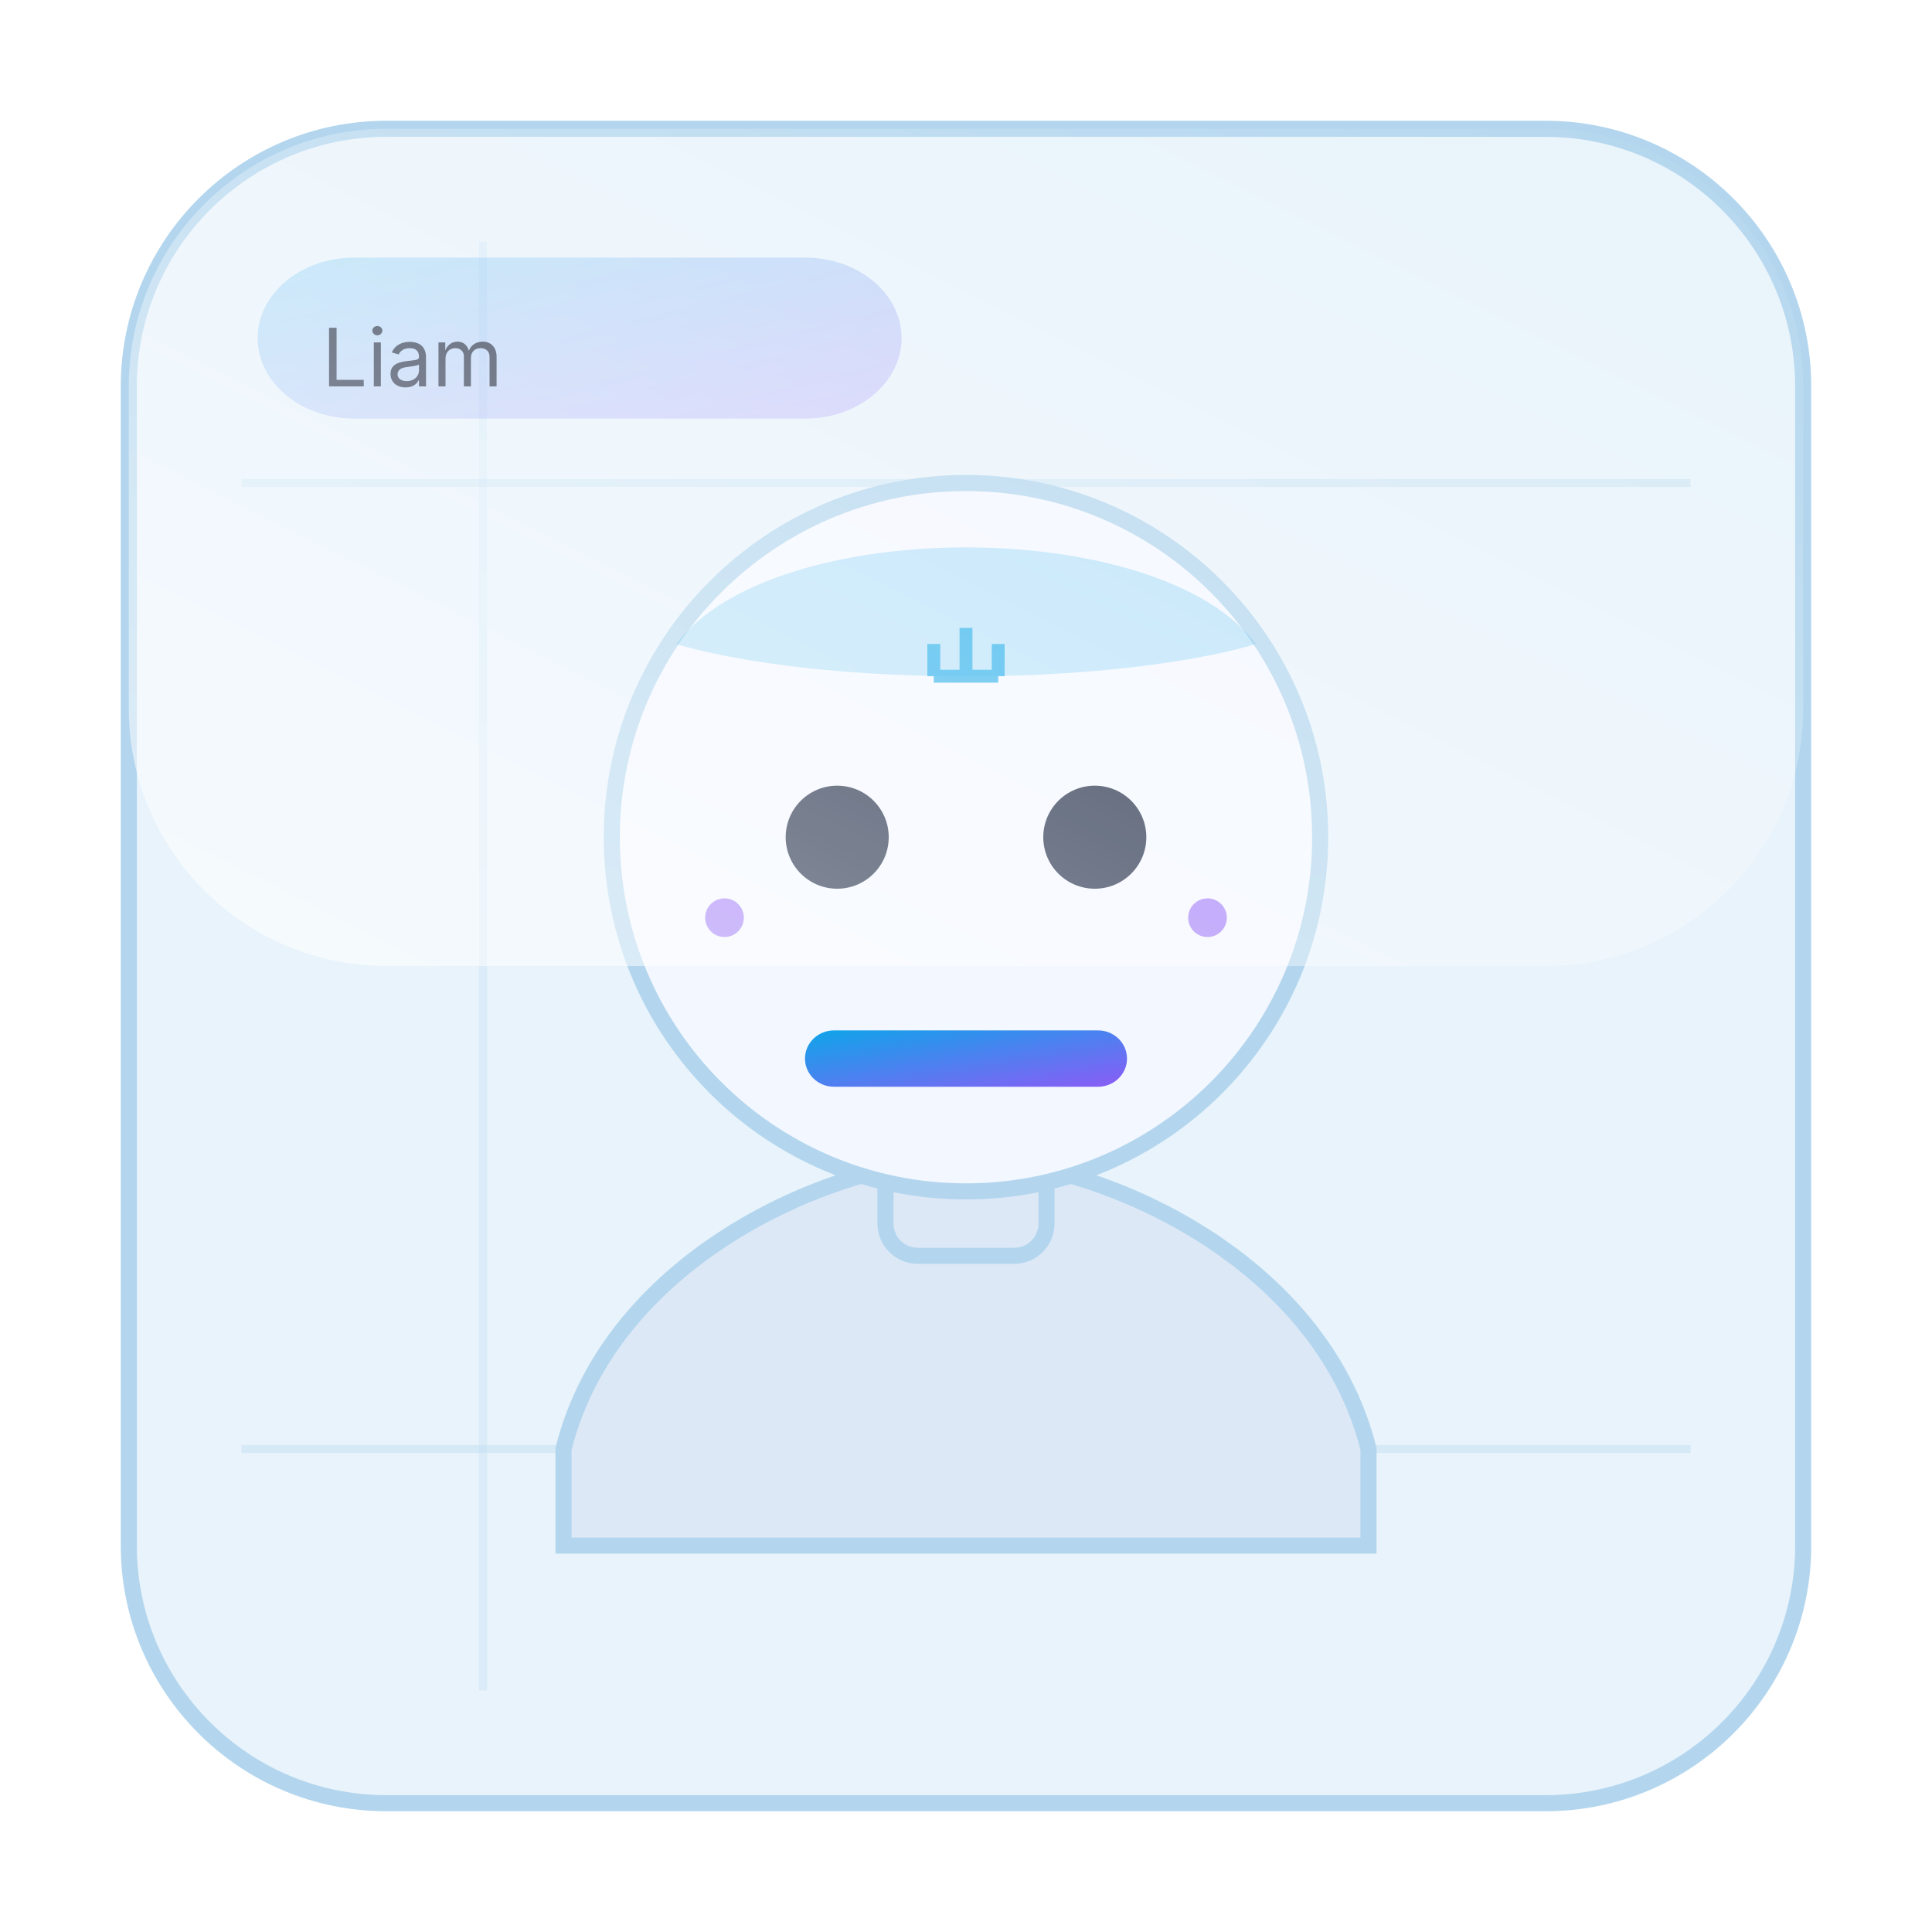
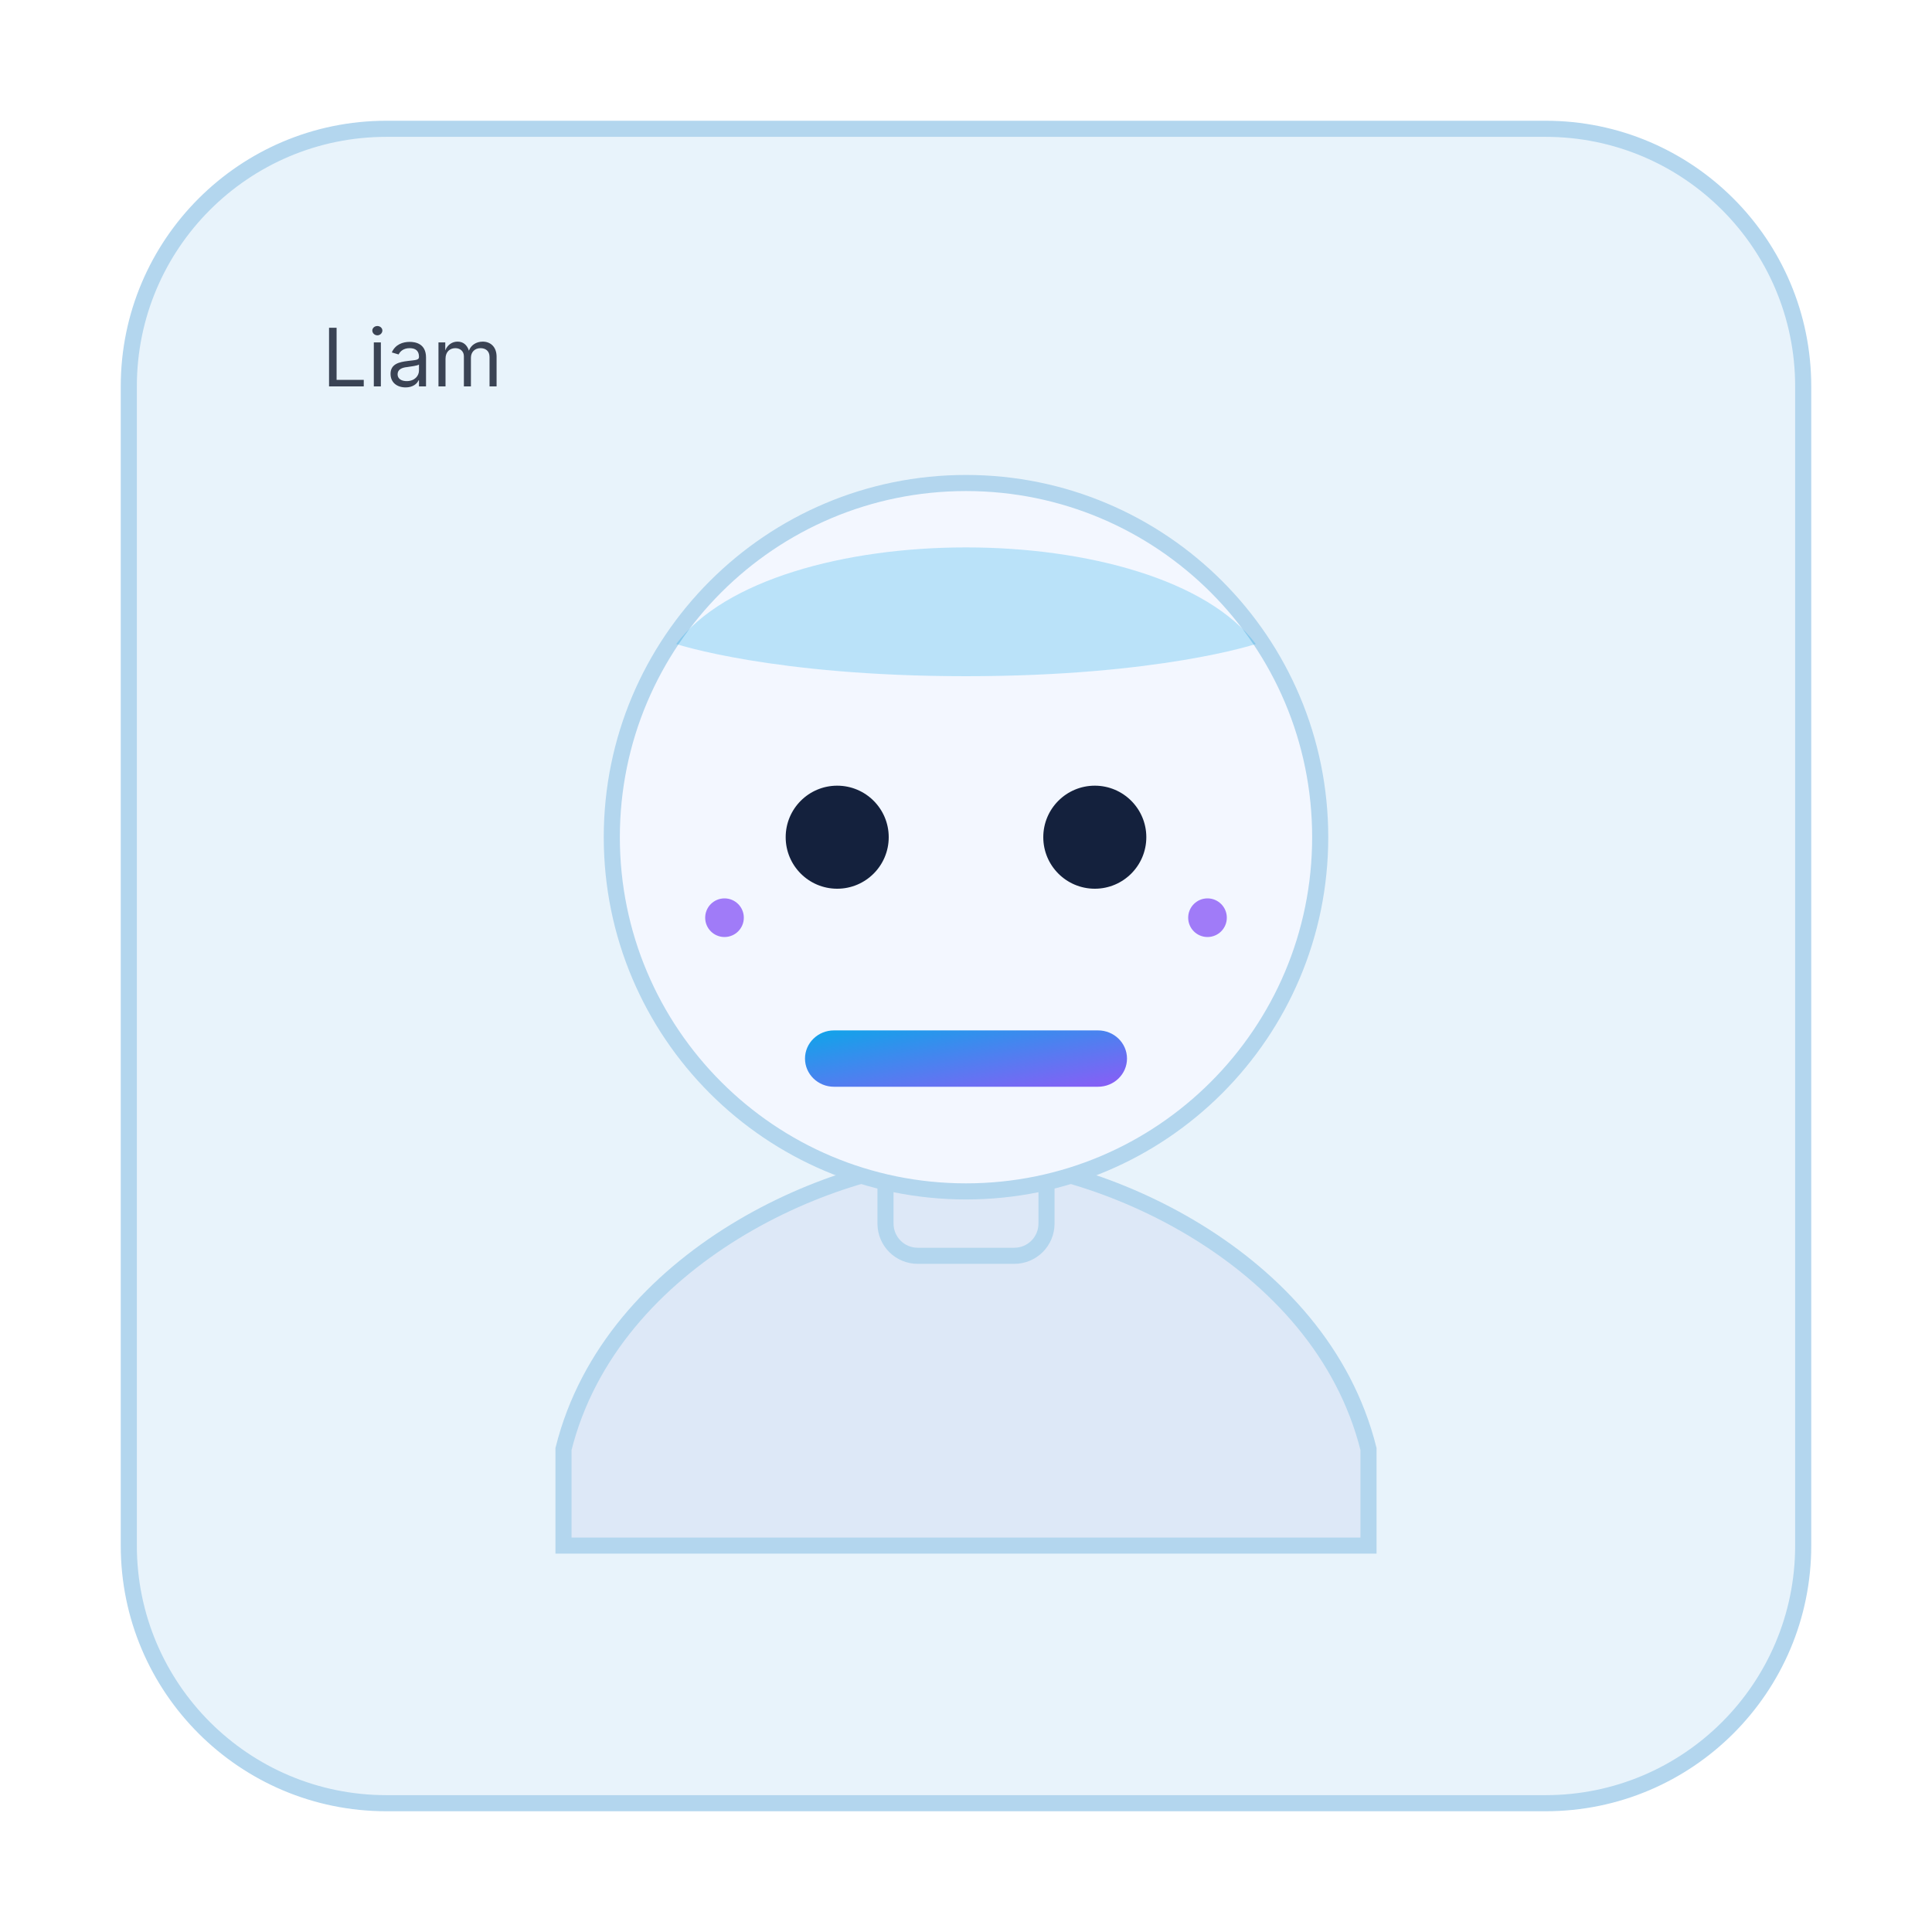
<svg xmlns="http://www.w3.org/2000/svg" width="480" height="480" viewBox="0 0 120 120">
  <defs>
    <linearGradient id="g1" x1="0" y1="0" x2="1" y2="1">
      <stop offset="0%" stop-color="#0EA5E9" />
      <stop offset="100%" stop-color="#8B5CF6" />
    </linearGradient>
-     <linearGradient id="g2" x1="0" y1="1" x2="1" y2="0">
-       <stop offset="0%" stop-color="#ffffff" stop-opacity="0.6" />
-       <stop offset="100%" stop-color="#ffffff" stop-opacity="0" />
-     </linearGradient>
  </defs>
  <rect x="8" y="8" rx="16" ry="16" width="104" height="104" fill="#E8F3FB" stroke="#B3D6EE" />
-   <path d="M15 30 h90" stroke="#B3D6EE" stroke-width="0.5" opacity="0.35" />
-   <path d="M15 90 h90" stroke="#B3D6EE" stroke-width="0.5" opacity="0.35" />
-   <path d="M30 15 v90" stroke="#B3D6EE" stroke-width="0.5" opacity="0.25" />
  <path d="M35 96 v-6 c3-12 17-18 25-18s22 6 25 18v6z" fill="#DDE8F7" stroke="#B3D6EE" />
  <rect x="55" y="70" width="10" height="8" rx="2" fill="#DDE8F7" stroke="#B3D6EE" />
  <circle cx="60" cy="52" r="22" fill="#F3F7FF" stroke="#B3D6EE" />
  <path d="M42 40c6-8 30-8 36 0 0 0-6 2-18 2s-18-2-18-2z" fill="#0EA5E9" opacity="0.25" />
  <circle cx="52" cy="52" r="3.2" fill="#14213D" />
  <circle cx="68" cy="52" r="3.2" fill="#14213D" />
  <rect x="50" y="64" width="20" height="3.5" rx="1.8" fill="url(#g1)" />
  <circle cx="45" cy="57" r="1.2" fill="#8B5CF6" opacity="0.8" />
  <circle cx="75" cy="57" r="1.2" fill="#8B5CF6" opacity="0.8" />
-   <path d="M58 42 h4 M60 42 v-3 m-2 3 v-2 m4 2 v-2" stroke="#0EA5E9" stroke-width="0.8" opacity="0.8" />
-   <rect x="16" y="16" width="40" height="10" rx="6" fill="url(#g1)" opacity="0.25" />
  <text x="20" y="24" font-family="Inter, Arial" font-size="5" fill="#0F172A" opacity="0.8">Liam</text>
-   <rect x="8" y="8" width="104" height="52" rx="16" fill="url(#g2)" />
</svg>
